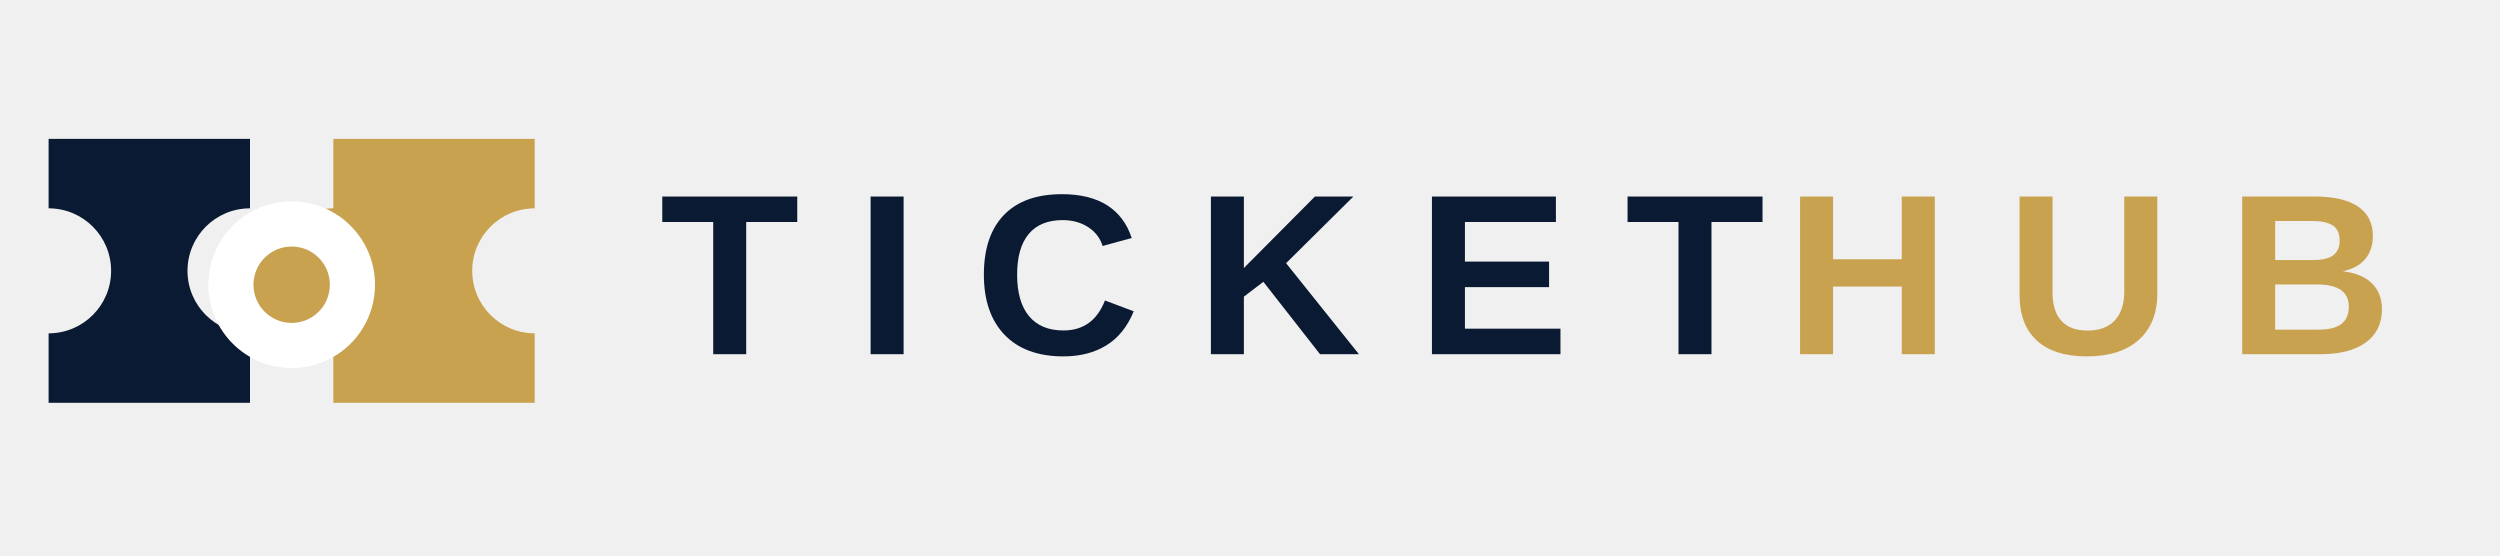
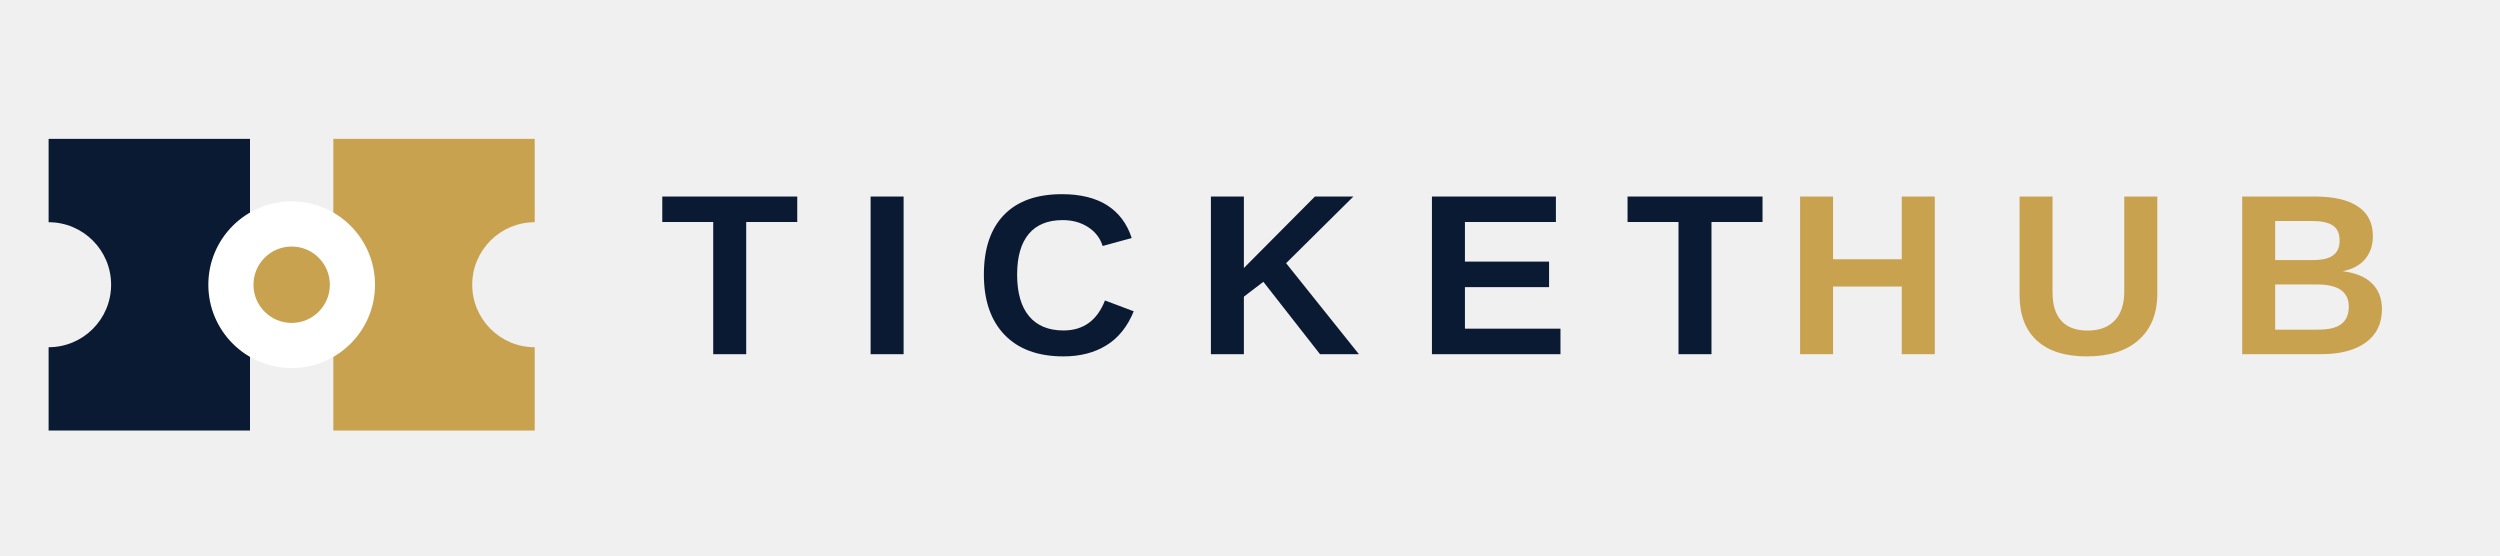
<svg xmlns="http://www.w3.org/2000/svg" viewBox="0 0 720 160" role="img" aria-labelledby="title">
  <rect width="720" height="160" fill="none" />
  <g transform="translate(14 30)">
-     <path d="M0 10h58v20a18 18 0 0 0 0 36v20H0V66a18 18 0 0 0 0-36V10Z" fill="#0B1A33" />
-     <path d="M82 10h58v20a18 18 0 0 0 0 36v20H82V66a18 18 0 0 1 0-36V10Z" fill="#C9A24F" />
+     <path d="M0 10h58v84H0V70c9.94 0 18-8.06 18-18S9.94 34 0 34V10Z" fill="#0B1A33" />
+     <path d="M82 10h58v24c-9.94 0-18 8.06-18 18s8.06 18 18 18v24H82V10Z" fill="#C9A24F" />
    <circle cx="70" cy="52" r="24" fill="#fff" />
    <circle cx="70" cy="52" r="11" fill="#C9A24F" />
  </g>
  <g font-family="Arial, Helvetica, sans-serif" font-size="66" font-weight="600" letter-spacing="16">
    <text x="190" y="102" fill="#0B1A33">TICKET</text>
    <text x="514" y="102" fill="#C9A24F">HUB</text>
  </g>
</svg>
